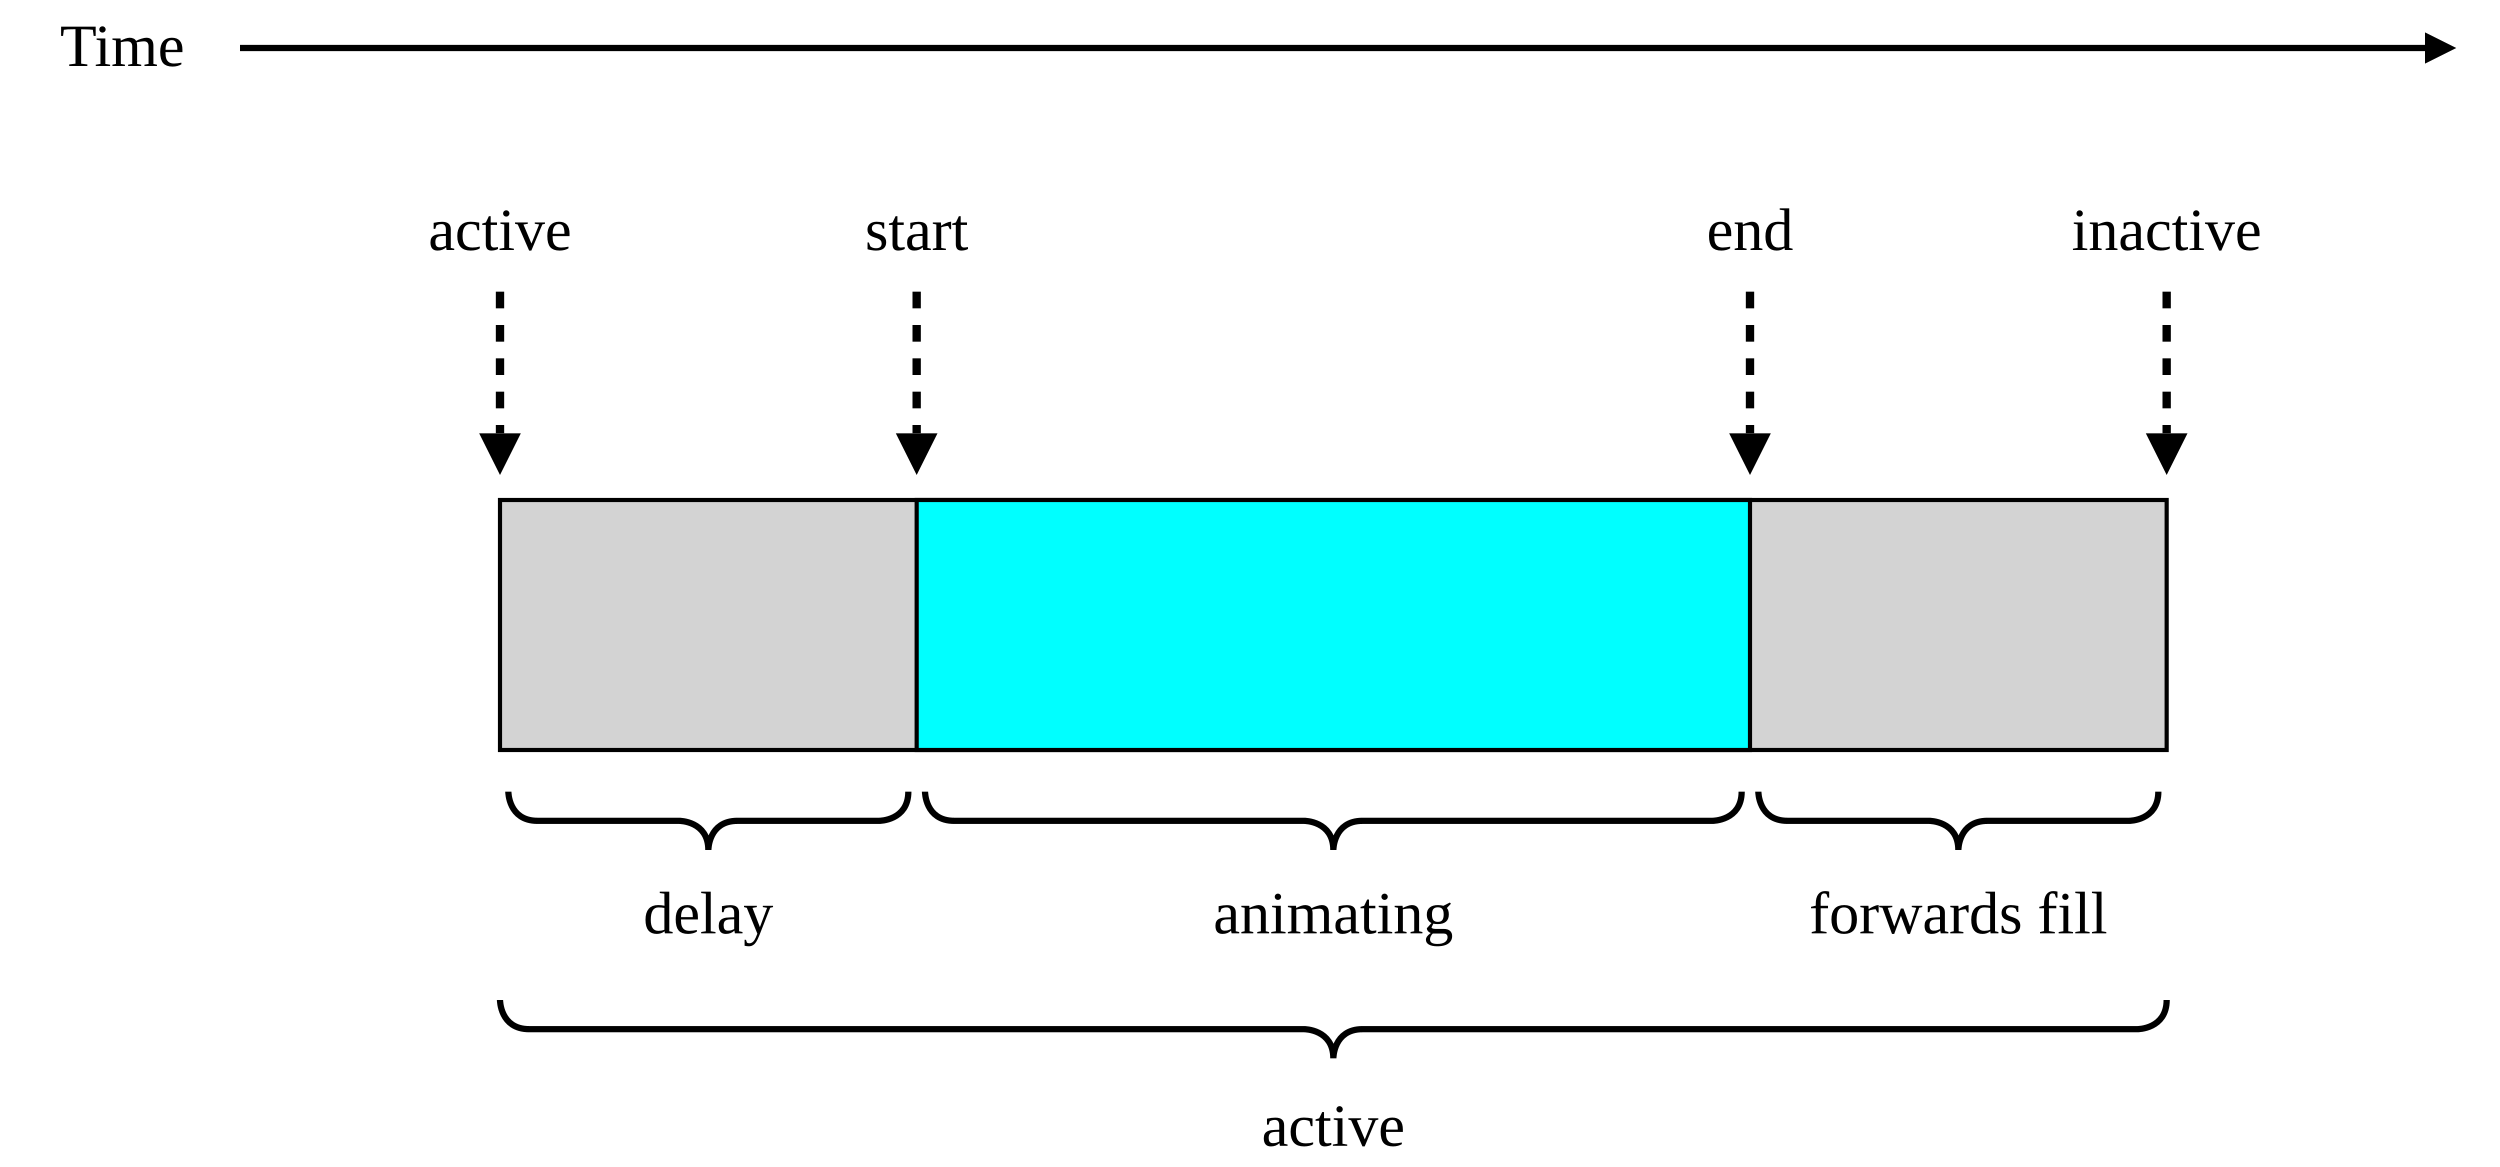
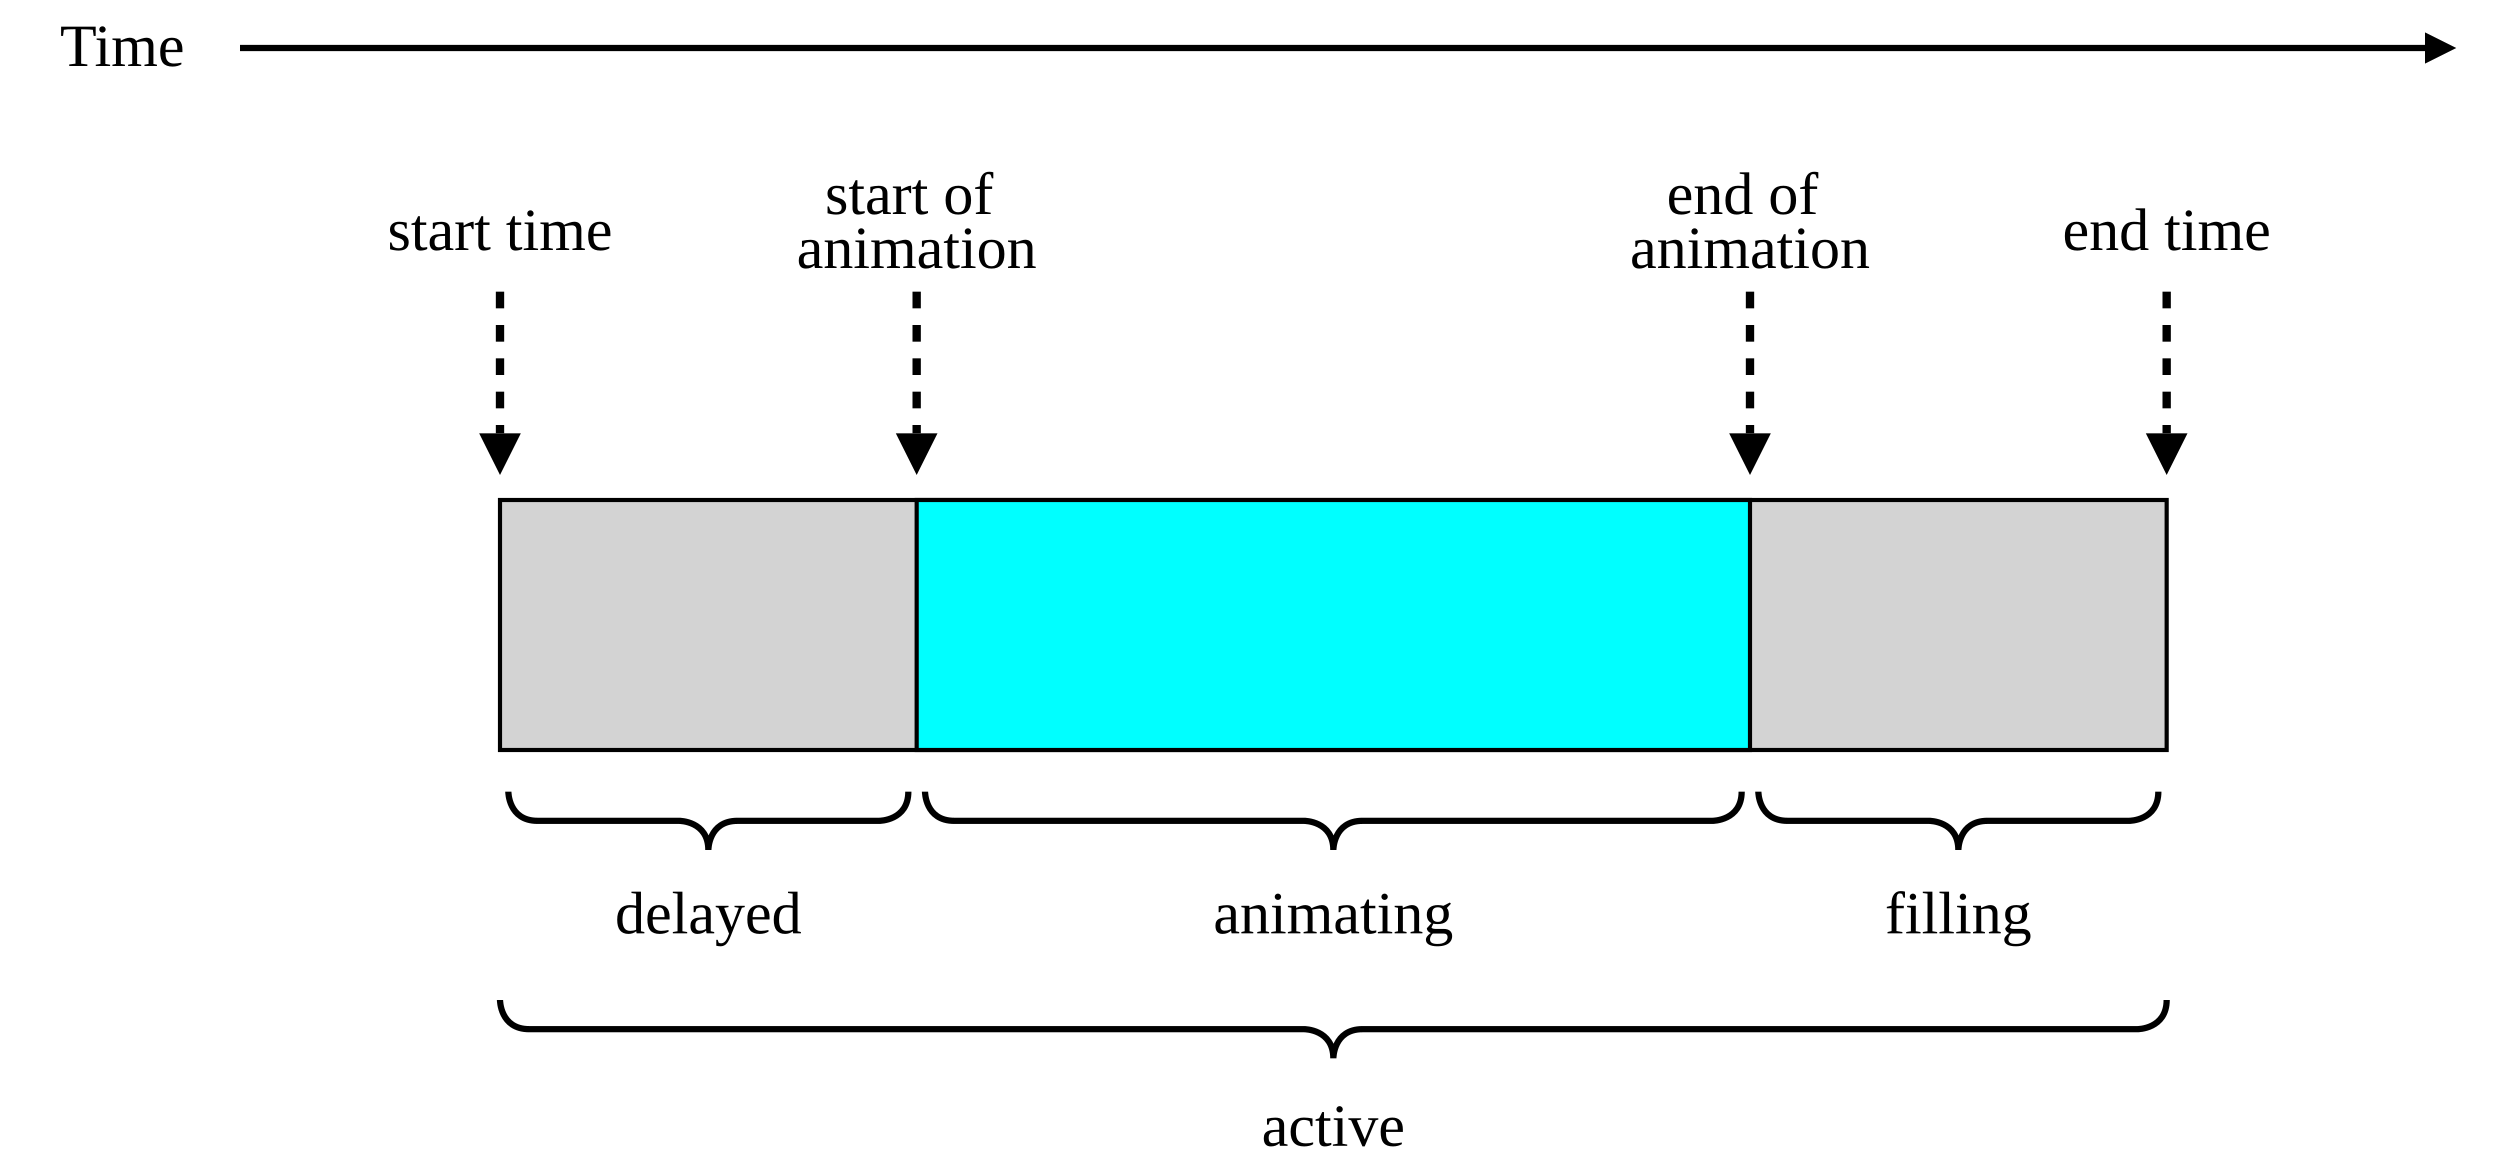
<svg xmlns="http://www.w3.org/2000/svg" width="100%" height="100%" viewBox="0 0 600 280">
  <defs>
    <style type="text/css">
    svg {
      font-size: 1.2em;
    }
    .arrowLine, .dottedArrow {
      stroke: black;
      stroke-width: 1.5;
      marker-end: url(#arrow);
      fill: none;
    }
    .dottedArrow {
      stroke-dasharray: 4 4;
      stroke-width: 2;
    }
    .activeSpan  {
      fill: lightgrey;
      stroke: black;
    }
    .animatingSpan  {
      fill: aqua;
      stroke: black;
    }
    .timeLabel, .regionLabel {
      text-anchor: middle;
    }
    .bracket {
      stroke: black;
      stroke-width: 1.5;
      fill: none;
    }
    </style>
    <marker id="arrow" viewBox="0 -5 10 10" orient="auto" markerWidth="5" markerHeight="5">
      <path d="M0-5l10 5l-10 5z" />
    </marker>
  </defs>
  <g>
    <text x="1em" y="1.1em">Time</text>
    <line x1="4em" x2="97%" y1="0.8em" y2="0.8em" class="arrowLine" />
  </g>
  <g transform="translate(120 20)">
    <g transform="translate(0 40)">
-       <text class="timeLabel">active</text>
-       <text x="100" class="timeLabel">start</text>
-       <text x="300" class="timeLabel">end</text>
-       <text x="400" class="timeLabel">inactive</text>
+       <text class="timeLabel">start time</text>
+       <text x="100" class="timeLabel" y="-0.6em">start of
+             <tspan x="100" dy="0.9em">animation</tspan>
+       </text>
+       <text x="300" class="timeLabel" y="-0.6em">end of
+             <tspan x="300" dy="0.9em">animation</tspan>
+       </text>
+       <text x="400" class="timeLabel">end time</text>
    </g>
    <g transform="translate(0 50)">
      <path d="M0 0v34" class="dottedArrow" />
      <path d="M100 0v34" class="dottedArrow" />
      <path d="M300 0v34" class="dottedArrow" />
      <path d="M400 0v34" class="dottedArrow" />
    </g>
    <g transform="translate(0 100)">
      <rect width="400" height="60" class="activeSpan" />
      <rect x="100" width="200" height="60" class="animatingSpan" />
    </g>
    <g transform="translate(0 170)">
      <path d="M2 0s0 7 7 7h34s7 0 7 7c0 0 0-7 7-7h34s7 0 7-7" class="bracket" />
      <path d="M102 0s0 7 7 7h84s7 0 7 7c0 0 0-7 7-7h84s7 0 7-7" class="bracket" />
      <path d="M302 0s0 7 7 7h34s7 0 7 7c0 0 0-7 7-7h34s7 0 7-7" class="bracket" />
      <g transform="translate(0 34)">
-         <text x="50" class="regionLabel">delay</text>
+         <text x="50" class="regionLabel">delayed</text>
        <text x="200" class="regionLabel">animating</text>
-         <text x="350" class="regionLabel">forwards fill</text>
+         <text x="350" class="regionLabel">filling</text>
      </g>
    </g>
    <g transform="translate(0 220)">
      <path d="M0 0s0 7 7 7h186s7 0 7 7c0 0 0-7 7-7h186s7 0 7-7" class="bracket" />
      <text x="200" y="35" class="regionLabel">active</text>
    </g>
  </g>
</svg>
